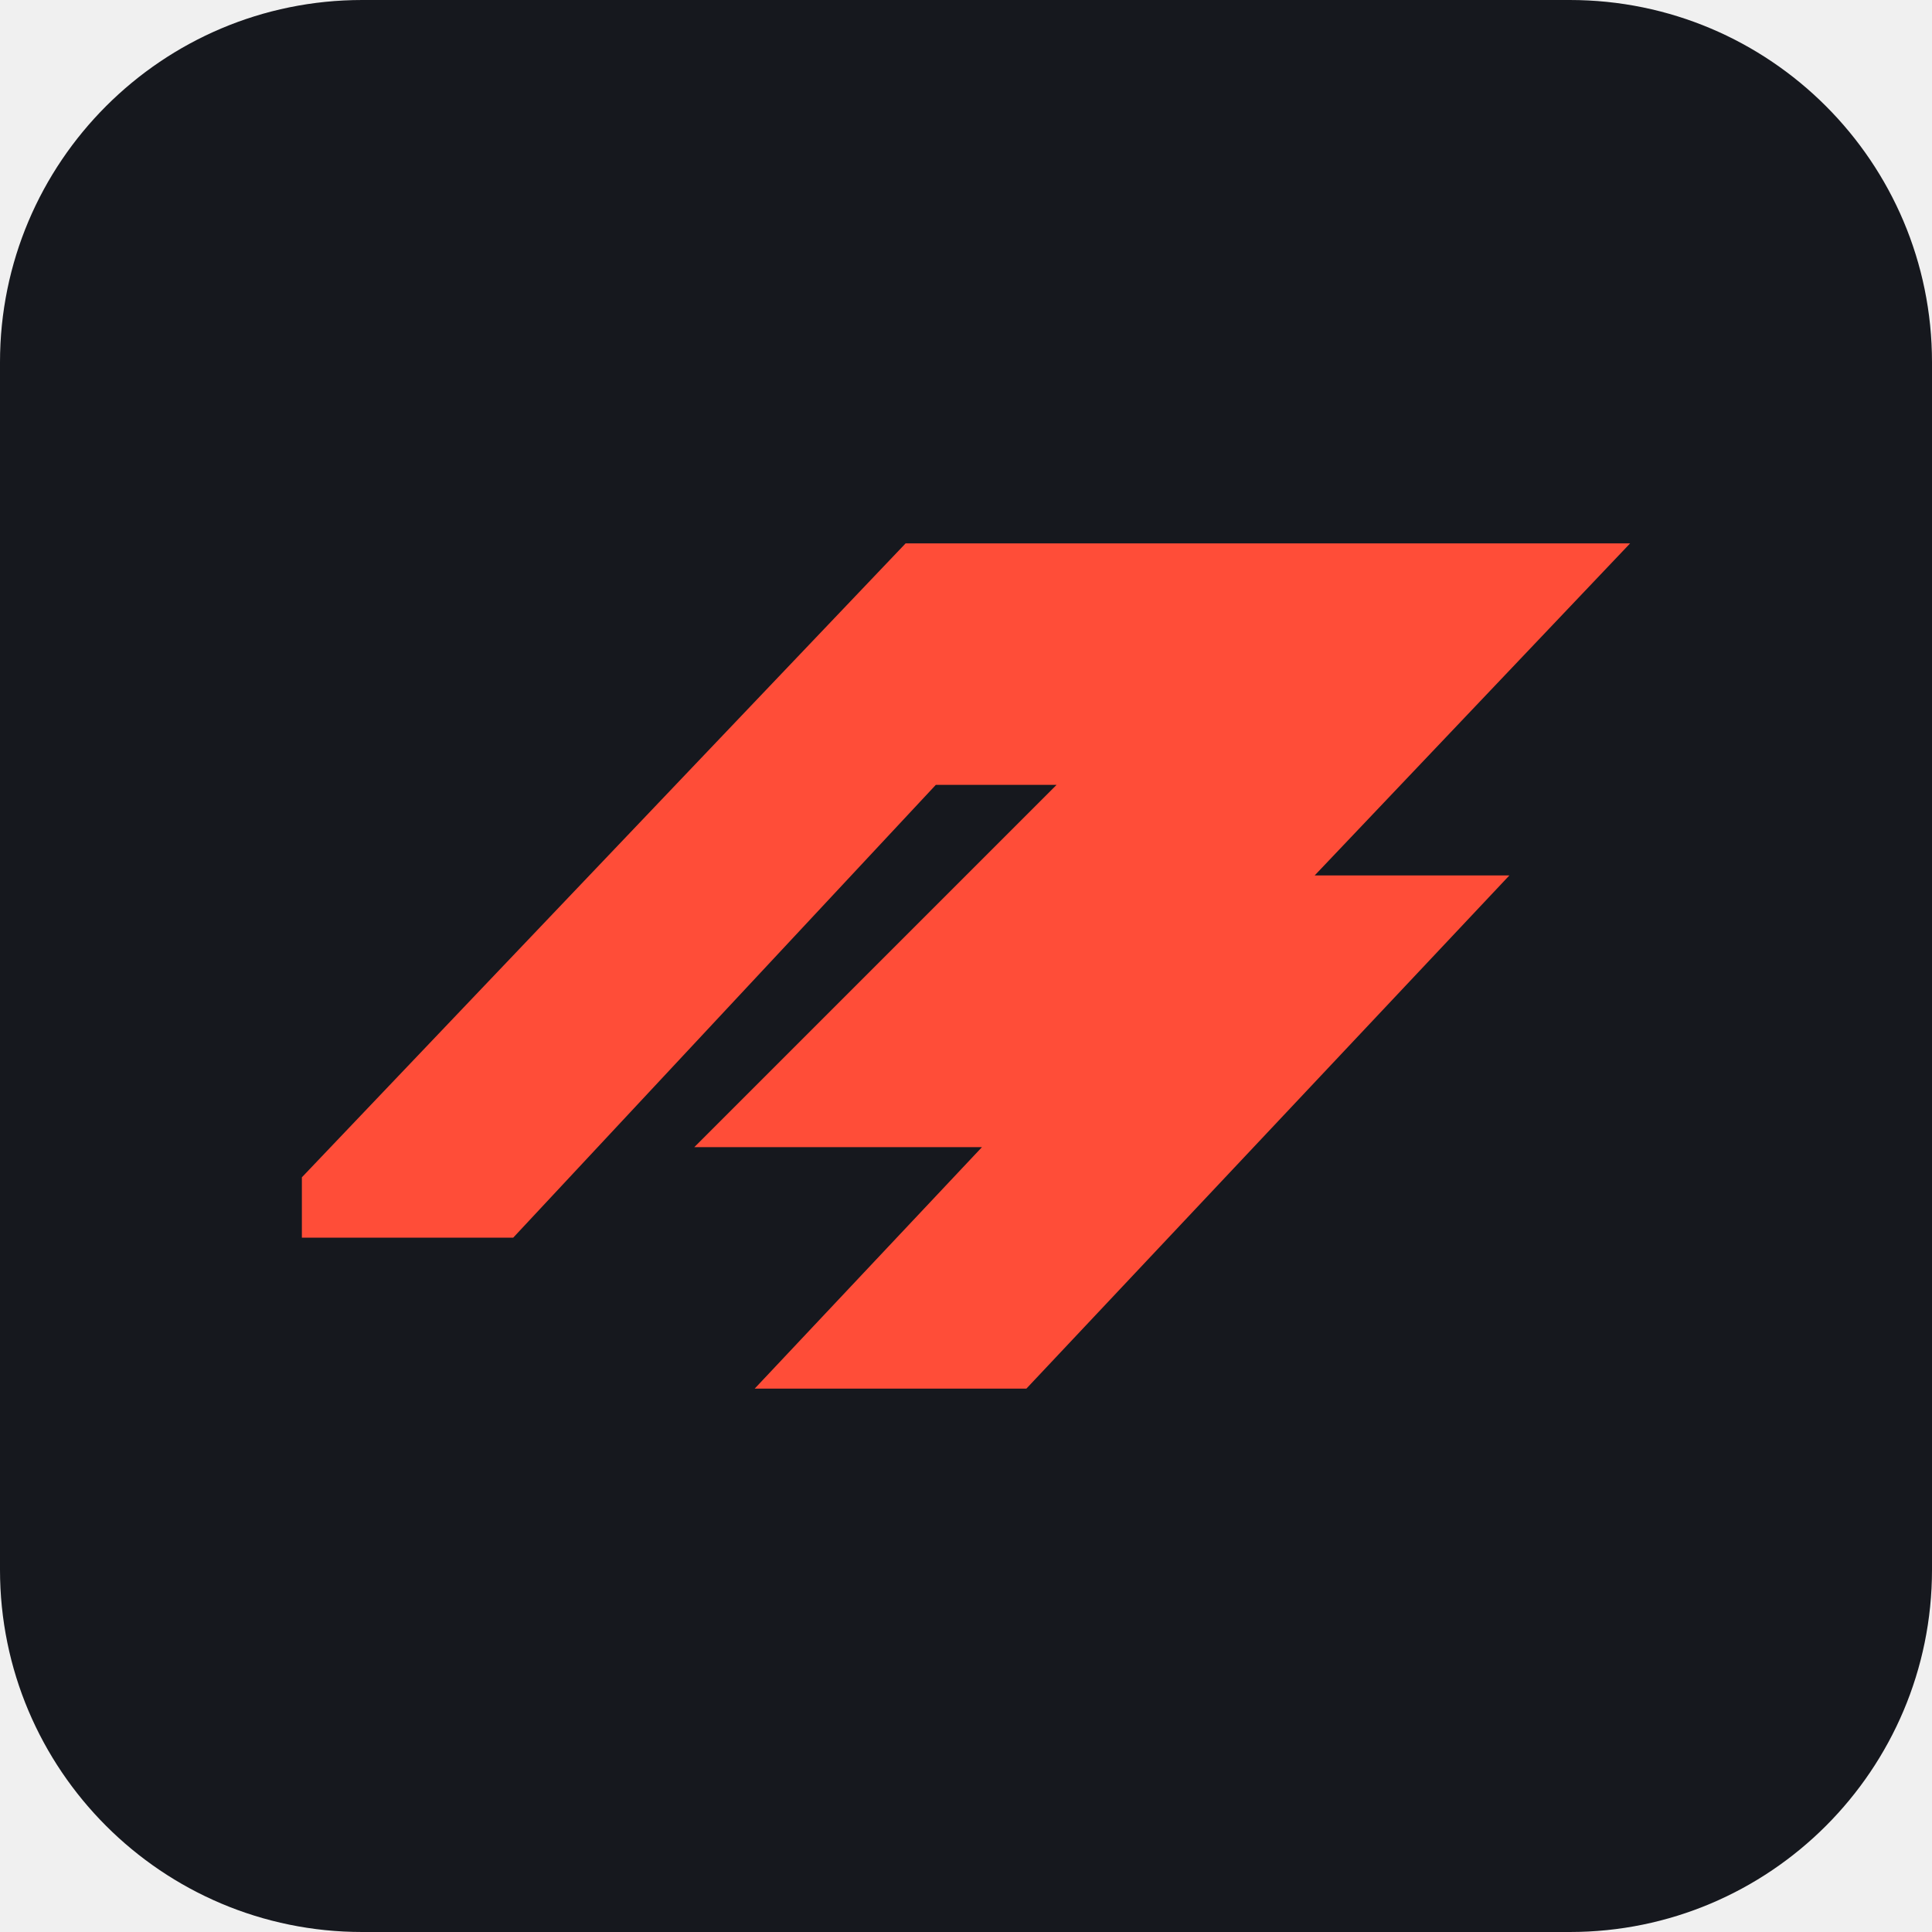
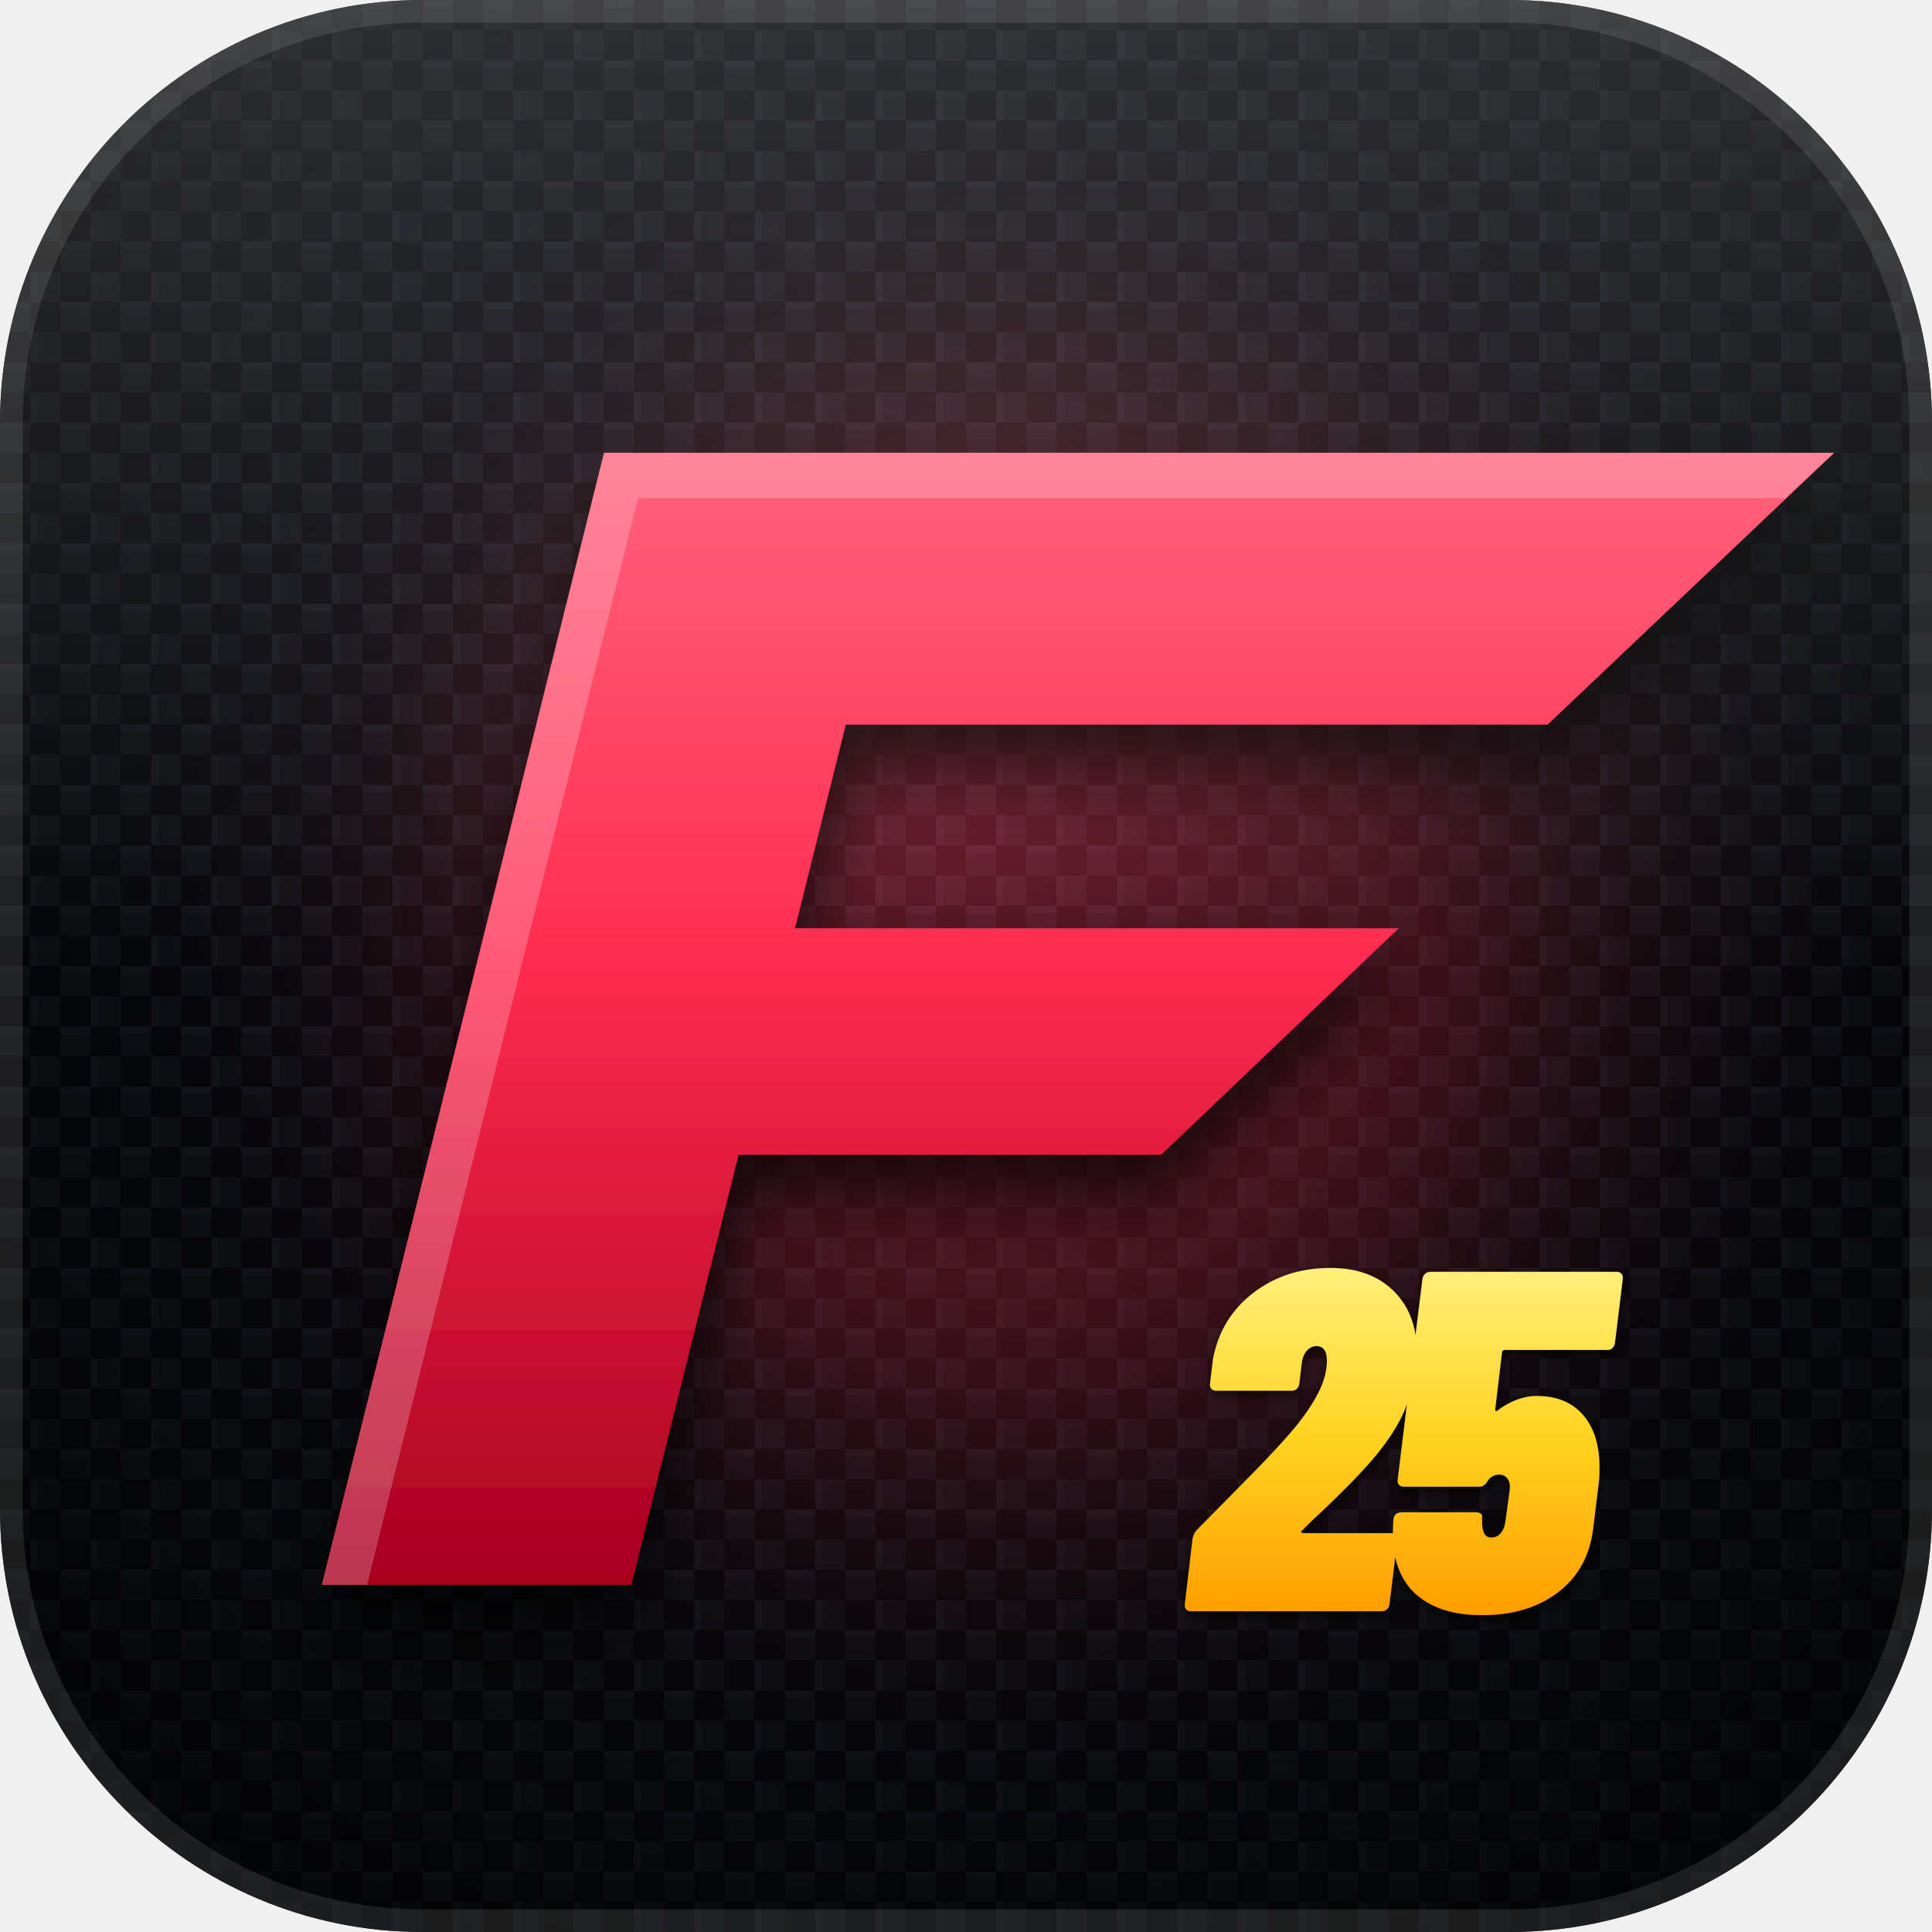
- <svg xmlns="http://www.w3.org/2000/svg" viewBox="0 0 64 64">
-   <rect width="64" height="64" rx="12" fill="#16181e" />
-   <path d="M10 39 30 18h24L35 38H23l12-12h-4L17 41h-7zm15 7 16-17h9L34 46z" fill="#ff4d38" />
+ <svg xmlns="http://www.w3.org/2000/svg" viewBox="0 0 512 512">
+   <defs>
+     <pattern id="c" width="16" height="16" patternUnits="userSpaceOnUse">
+       <rect width="16" height="16" fill="#0b0d12" />
+       <path d="M0 0h8v8H0zM8 8h8v8H8z" fill="#161a22" />
+       <path d="M0 0h8v2H0zM8 8h2v8H8z" fill="#1d222c" />
+     </pattern>
+     <radialGradient id="v" cx=".5" cy=".42" r=".7">
+       <stop offset="0" stop-opacity="0" />
+       <stop offset="1" stop-opacity=".75" />
+     </radialGradient>
+     <linearGradient id="g" x2="0" y2="1">
+       <stop offset="0" stop-color="#fff" stop-opacity=".16" />
+       <stop offset=".5" stop-color="#fff" stop-opacity="0" />
+     </linearGradient>
+     <linearGradient id="r" x2="0" y2="1">
+       <stop offset="0" stop-color="#ff5470" />
+       <stop offset=".45" stop-color="#ff2b4f" />
+       <stop offset="1" stop-color="#a8001f" />
+     </linearGradient>
+     <linearGradient id="y" x2="0" y2="1">
+       <stop offset="0" stop-color="#fff07a" />
+       <stop offset=".5" stop-color="#ffd21f" />
+       <stop offset="1" stop-color="#ff9d00" />
+     </linearGradient>
+     <filter id="s" x="-20%" y="-20%" width="140%" height="140%">
+       <feDropShadow dy="10" stdDeviation="10" flood-opacity=".7" />
+     </filter>
+     <filter id="b" x="-50%" y="-50%" width="200%" height="200%">
+       <feGaussianBlur stdDeviation="40" />
+     </filter>
+     <clipPath id="k">
+       <rect width="512" height="512" rx="112" />
+     </clipPath>
+   </defs>
+   <g clip-path="url(#k)">
+     <rect width="512" height="512" fill="url(#c)" />
+     <circle cx="270" cy="250" r="150" fill="#ff2b4f" opacity=".35" filter="url(#b)" />
+     <rect width="512" height="512" fill="url(#v)" />
+     <g transform="translate(40 0) skewX(-14)">
+       <path d="M150 120H476L418 192H232V246H392L344 306H232V420H150Z" fill="url(#r)" filter="url(#s)" />
+       <path d="M150 120H476L466 132H162V420H150Z" fill="#fff" opacity=".22" />
+     </g>
+     <path transform="translate(314.0 427.0) scale(0.1285)" d="M244 -161H425Q432 -161 435.5 -157.0Q439 -153 438 -146L422 -15Q421 -8 416.5 -4.0Q412 0 405 0H13Q6 0 2.5 -4.0Q-1 -8 0 -15L16 -150Q18 -161 26 -169L100 -244Q193 -337 232 -385Q262 -423 277.5 -455.0Q293 -487 293 -517Q293 -532 287.5 -539.5Q282 -547 272 -547Q260 -547 251.5 -537.5Q243 -528 241 -512L236 -470Q235 -463 231.0 -459.0Q227 -455 220 -455H65Q58 -455 54.5 -459.0Q51 -463 52 -470L58 -520Q74 -605 141.0 -656.5Q208 -708 300 -708Q382 -708 430.0 -661.0Q478 -614 478 -536Q478 -526 476 -504Q469 -448 448.5 -404.5Q428 -361 386 -312Q343 -262 260 -185L242 -167Q239 -165 240.0 -163.0Q241 -161 244 -161ZM855.0 -297Q855.0 -273 853.0 -260L842.0 -171Q832.0 -87 770.0 -39.5Q708.0 8 613.0 8Q526.0 8 477.5 -34.5Q429.0 -77 429.0 -162L430.0 -189Q432.0 -204 447.0 -204H600.0Q615.0 -204 613.0 -192V-180Q614.0 -152 632.0 -152Q644.0 -152 651.5 -161.0Q659.0 -170 661.0 -184L670.0 -250Q672.0 -264 666.0 -273.0Q660.0 -282 648.0 -282Q641.0 -282 634.5 -278.5Q628.0 -275 625.0 -270Q621.0 -263 617.0 -260.0Q613.0 -257 607.0 -257H452.0Q445.0 -257 441.5 -261.0Q438.0 -265 439.0 -272L490.0 -685Q491.0 -692 495.5 -696.0Q500.0 -700 507.0 -700H891.0Q897.0 -700 900.5 -696.0Q904.0 -692 903.0 -685L887.0 -554Q886.0 -547 882.0 -543.0Q878.0 -539 871.0 -539H659.0Q657.0 -539 655.5 -537.5Q654.0 -536 654.0 -534L640.0 -417Q639.0 -414 641.0 -413.0Q643.0 -412 645.0 -414Q663.0 -428 684.0 -436.0Q705.0 -444 726.0 -444Q787.0 -444 821.0 -405.0Q855.0 -366 855.0 -297Z" fill="url(#y)" filter="url(#s)" />
+     <rect width="512" height="512" fill="url(#g)" />
+   </g>
+   <rect x="3" y="3" width="506" height="506" rx="109" fill="none" stroke="#fff" stroke-opacity=".1" stroke-width="6" />
</svg>
